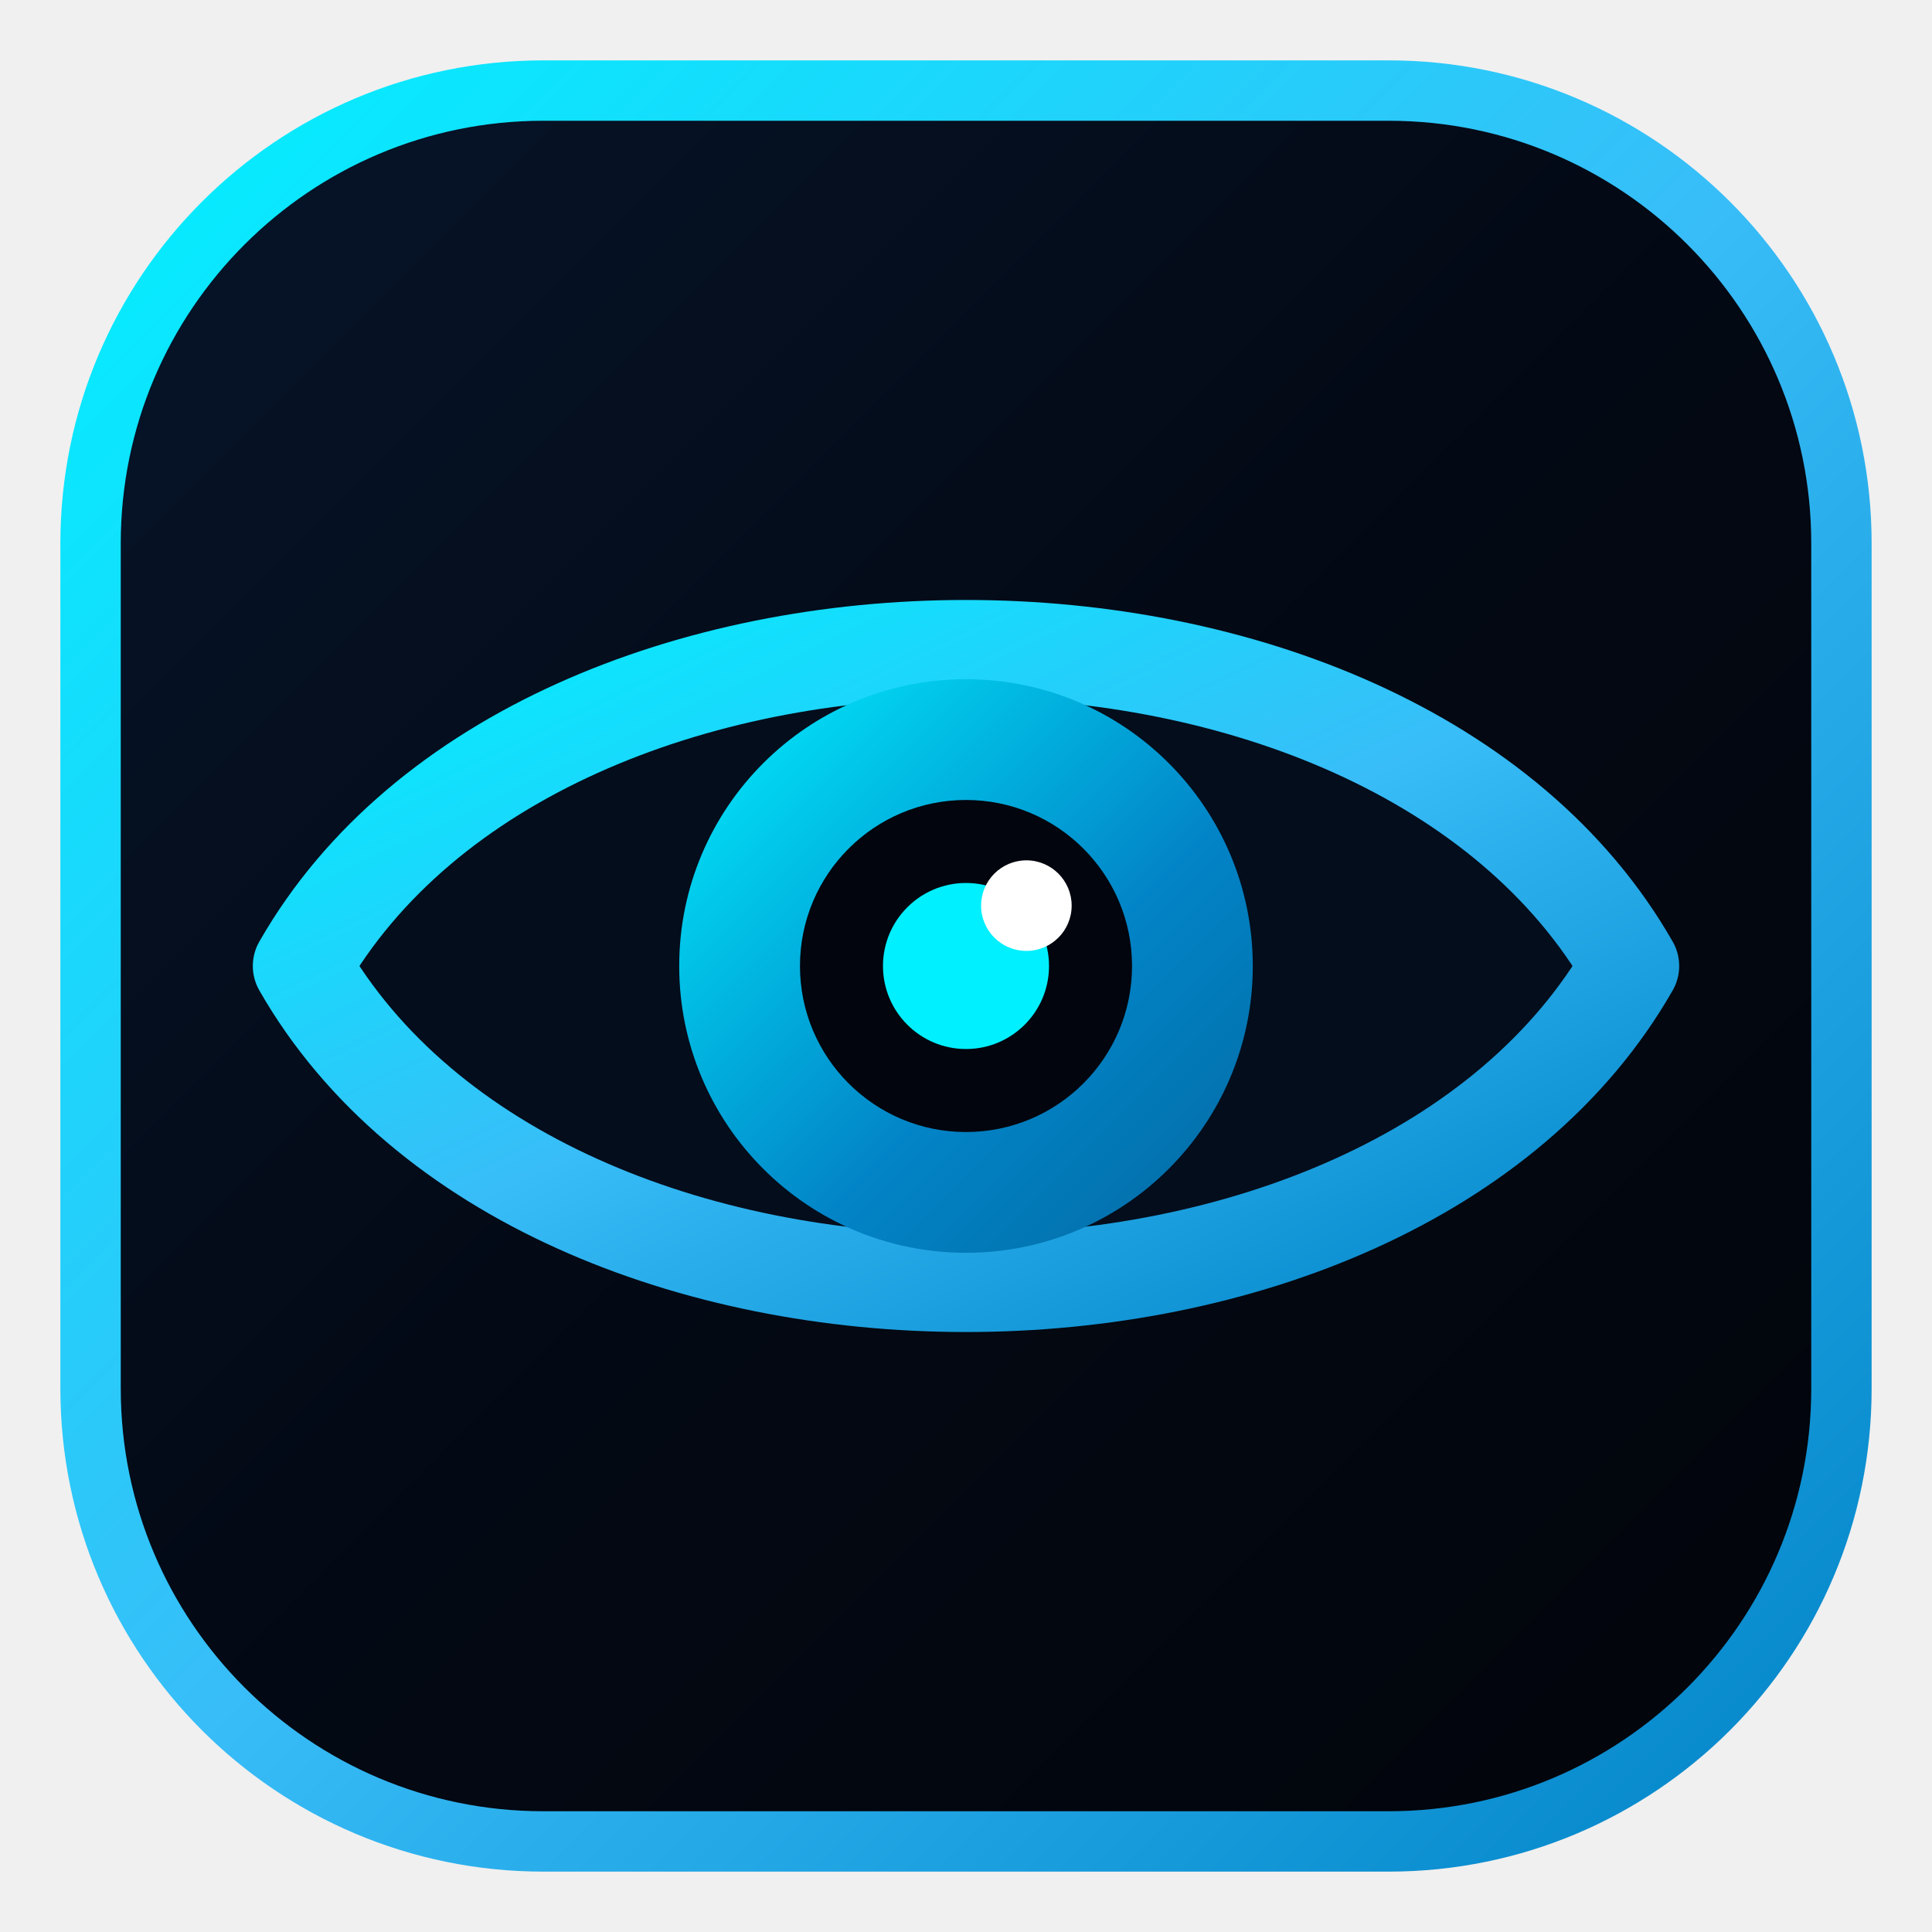
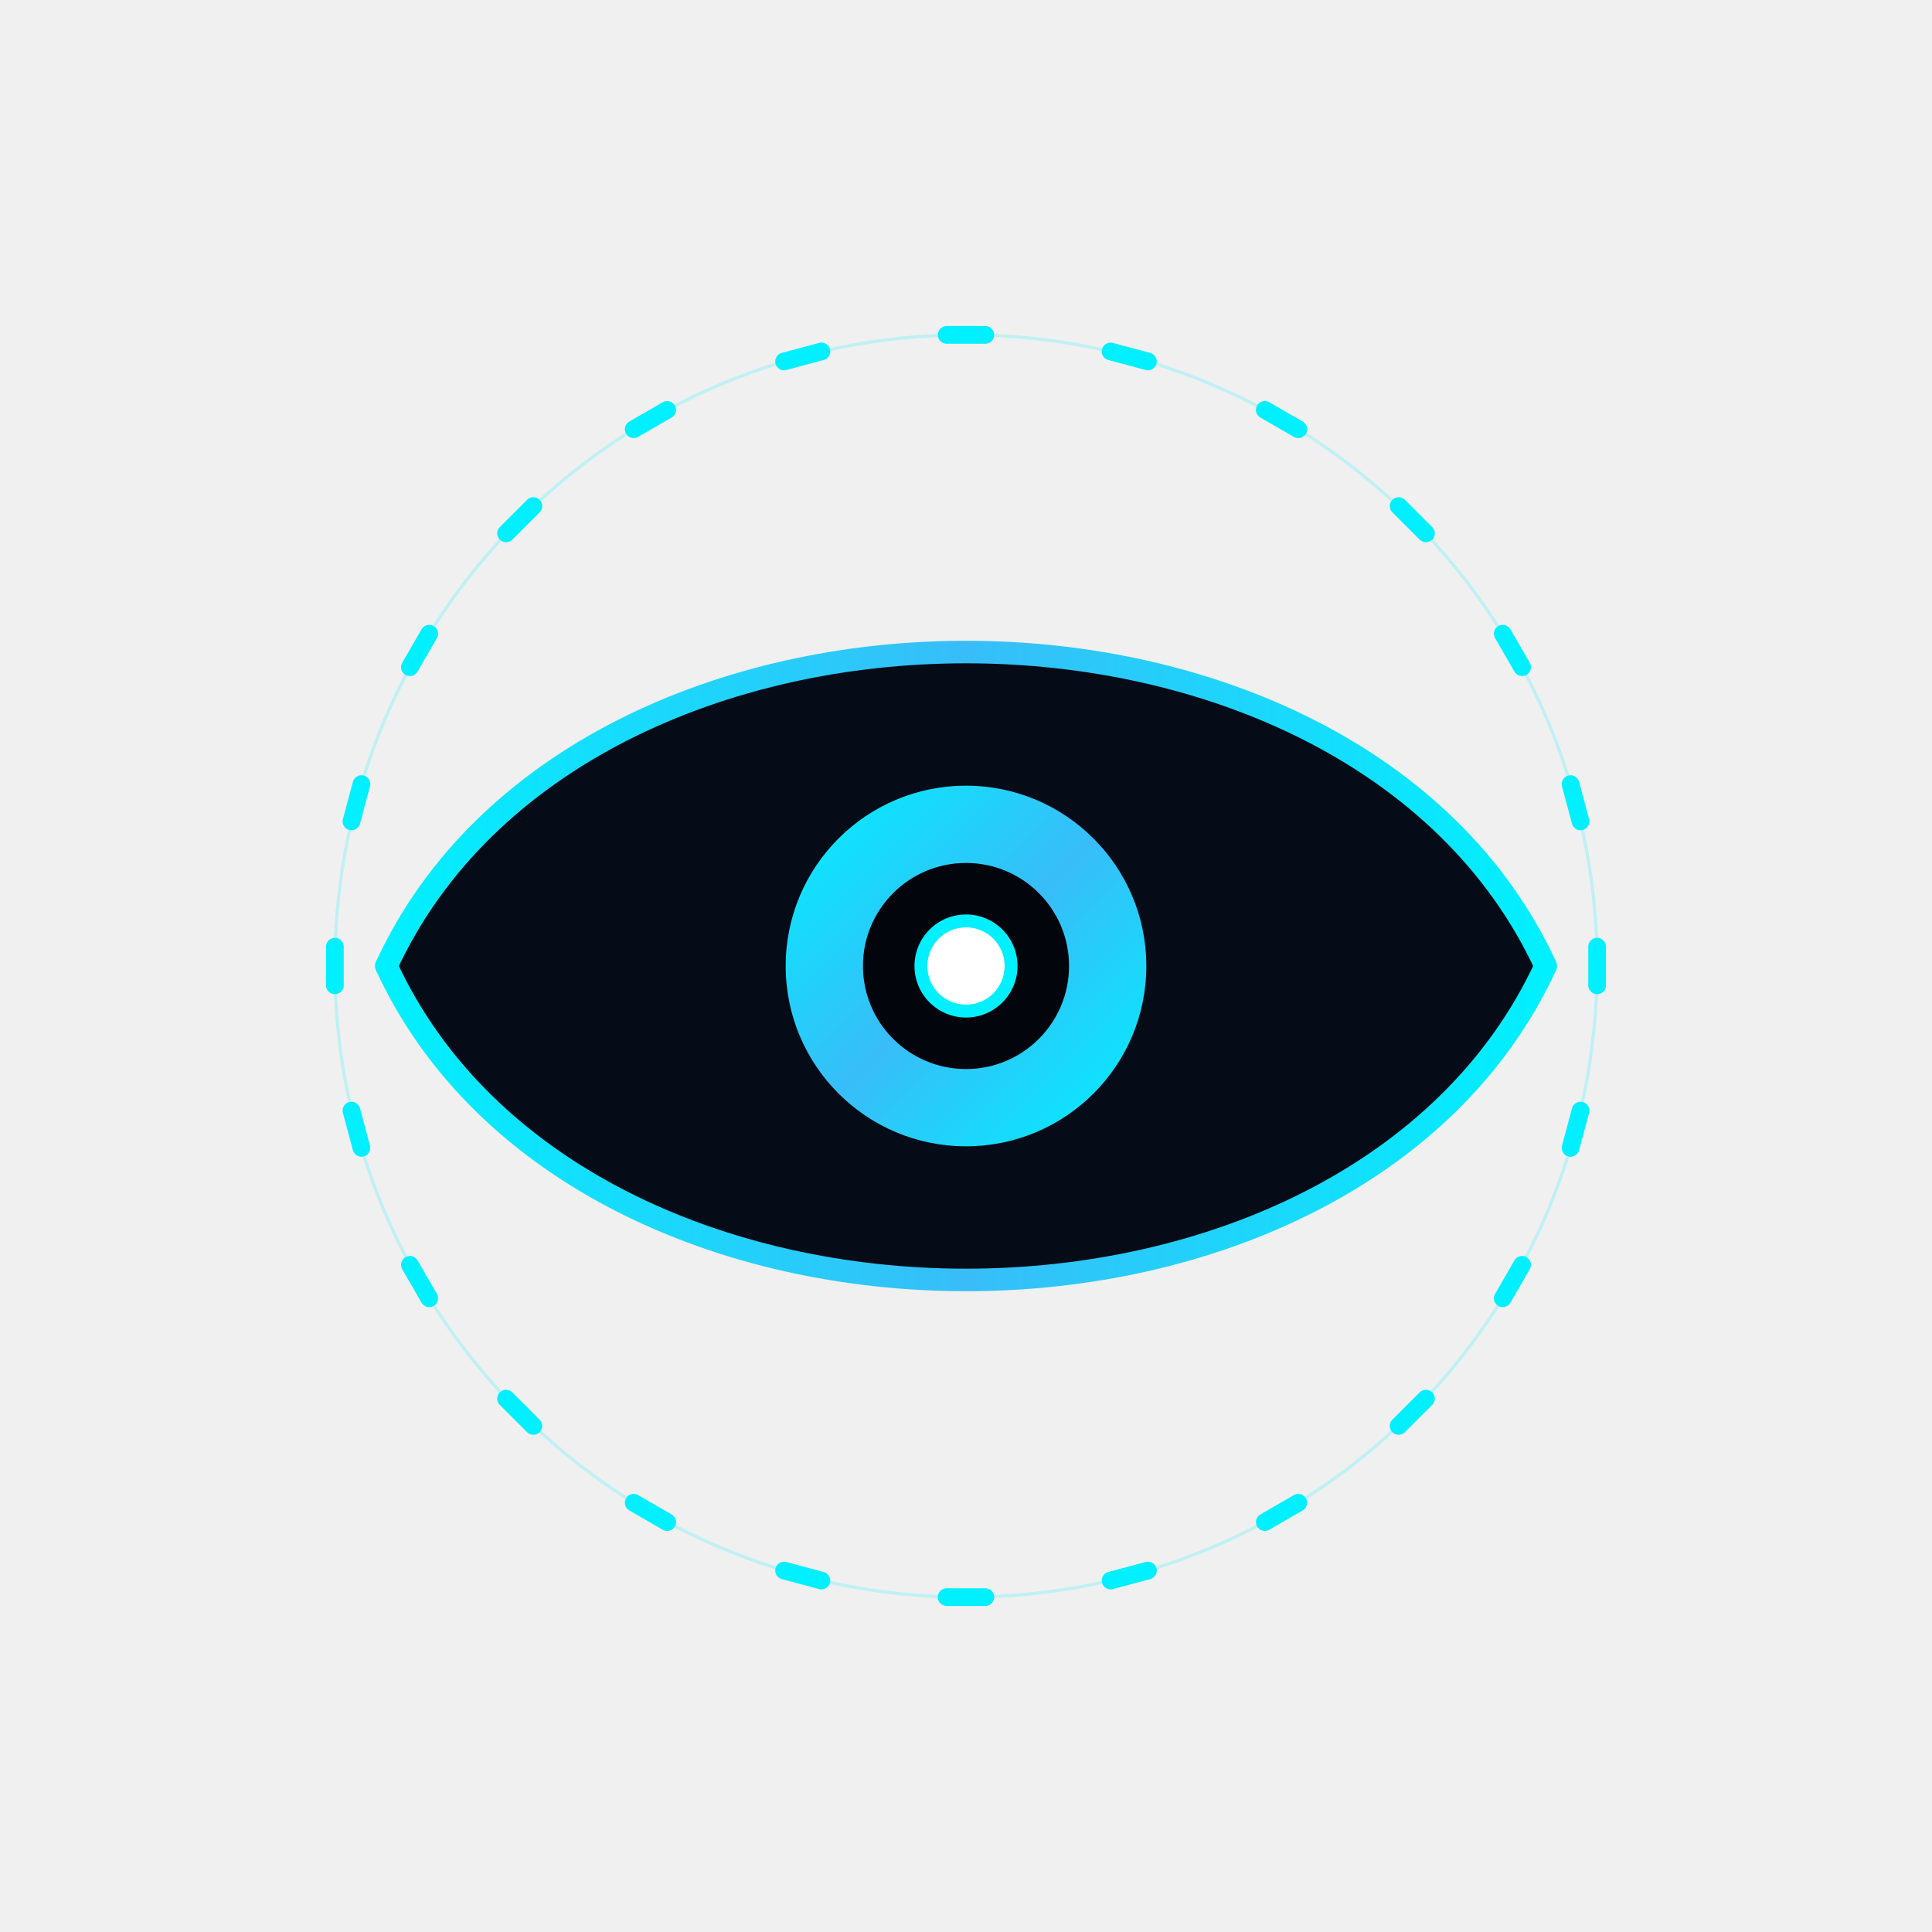
- <svg xmlns="http://www.w3.org/2000/svg" viewBox="0 0 128 128" width="100%" height="100%">
+ <svg xmlns="http://www.w3.org/2000/svg" viewBox="0 0 600 600" width="100%" height="100%">
  <defs>
-     <linearGradient id="logoBgGrad" x1="0%" y1="0%" x2="100%" y2="100%">
-       <stop offset="0%" stop-color="#07152b" />
-       <stop offset="50%" stop-color="#030914" />
-       <stop offset="100%" stop-color="#02040a" />
-     </linearGradient>
-     <linearGradient id="logoCyberBorder" x1="0%" y1="0%" x2="100%" y2="100%">
+     <linearGradient id="netraEyelidGrad" x1="0%" y1="0%" x2="100%" y2="0%">
      <stop offset="0%" stop-color="#00f0ff" />
      <stop offset="50%" stop-color="#38bdf8" />
-       <stop offset="100%" stop-color="#0284c7" />
+       <stop offset="100%" stop-color="#00f0ff" />
    </linearGradient>
-     <linearGradient id="logoIrisGrad" x1="0%" y1="0%" x2="100%" y2="100%">
+     <linearGradient id="netraDonutGrad" x1="0%" y1="0%" x2="100%" y2="100%">
      <stop offset="0%" stop-color="#00f0ff" />
-       <stop offset="60%" stop-color="#0284c7" />
-       <stop offset="100%" stop-color="#0369a1" />
+       <stop offset="50%" stop-color="#38bdf8" />
+       <stop offset="100%" stop-color="#00f0ff" />
    </linearGradient>
+     <clipPath id="netraEyeClip">
+       <path d="M 120 300 C 180 170, 420 170, 480 300 C 420 430, 180 430, 120 300 Z" />
+     </clipPath>
+     <filter id="netraGlow" x="-20%" y="-20%" width="140%" height="140%">
+       <feGaussianBlur stdDeviation="8" result="blur" />
+       <feComposite in="SourceGraphic" in2="blur" operator="over" />
+     </filter>
  </defs>
-   <rect x="6" y="6" width="116" height="116" rx="30" fill="url(#logoBgGrad)" stroke="url(#logoCyberBorder)" stroke-width="4" />
-   <path d="M 20 64 C 36 36, 92 36, 108 64 C 92 92, 36 92, 20 64 Z" fill="#040d1c" stroke="url(#logoCyberBorder)" stroke-width="6.5" stroke-linejoin="round" />
-   <circle cx="64" cy="64" r="19" fill="url(#logoIrisGrad)" />
-   <circle cx="64" cy="64" r="11" fill="#02050e" />
-   <circle cx="64" cy="64" r="5.5" fill="#00f0ff" />
-   <circle cx="68" cy="60" r="3" fill="#ffffff" />
+   <circle cx="300" cy="300" r="196" fill="none" stroke="#00f0ff" stroke-width="1" stroke-opacity="0.2" />
+   <g id="outer-tick-ring" stroke="#00f0ff" stroke-width="5.5" stroke-linecap="round">
+     <line x1="490.0" y1="300.0" x2="502.0" y2="300.0" transform="rotate(90.0, 496.0, 300.0)" />
+     <line x1="483.3" y1="350.7" x2="495.3" y2="350.7" transform="rotate(105.0, 489.3, 350.7)" />
+     <line x1="463.7" y1="398.0" x2="475.7" y2="398.0" transform="rotate(120.0, 469.7, 398.0)" />
+     <line x1="432.6" y1="438.6" x2="444.6" y2="438.6" transform="rotate(135.0, 438.6, 438.6)" />
+     <line x1="392.0" y1="469.7" x2="404.0" y2="469.7" transform="rotate(150.0, 398.0, 469.7)" />
+     <line x1="344.7" y1="489.3" x2="356.7" y2="489.3" transform="rotate(165.0, 350.7, 489.3)" />
+     <line x1="294.0" y1="496.0" x2="306.0" y2="496.0" transform="rotate(180.0, 300.0, 496.0)" />
+     <line x1="243.3" y1="489.3" x2="255.3" y2="489.3" transform="rotate(195.0, 249.3, 489.3)" />
+     <line x1="196.0" y1="469.7" x2="208.0" y2="469.7" transform="rotate(210.0, 202.0, 469.7)" />
+     <line x1="155.4" y1="438.6" x2="167.4" y2="438.6" transform="rotate(225.0, 161.4, 438.6)" />
+     <line x1="124.3" y1="398.0" x2="136.3" y2="398.0" transform="rotate(240.0, 130.3, 398.0)" />
+     <line x1="104.7" y1="350.7" x2="116.7" y2="350.7" transform="rotate(255.0, 110.7, 350.7)" />
+     <line x1="98.0" y1="300.0" x2="110.0" y2="300.0" transform="rotate(270.0, 104.0, 300.0)" />
+     <line x1="104.7" y1="249.3" x2="116.7" y2="249.3" transform="rotate(285.0, 110.7, 249.3)" />
+     <line x1="124.3" y1="202.0" x2="136.3" y2="202.0" transform="rotate(300.0, 130.3, 202.0)" />
+     <line x1="155.4" y1="161.4" x2="167.4" y2="161.4" transform="rotate(315.0, 161.4, 161.4)" />
+     <line x1="196.0" y1="130.3" x2="208.0" y2="130.3" transform="rotate(330.0, 202.0, 130.3)" />
+     <line x1="243.3" y1="110.7" x2="255.3" y2="110.7" transform="rotate(345.0, 249.3, 110.7)" />
+     <line x1="294.0" y1="104.0" x2="306.0" y2="104.0" transform="rotate(360.0, 300.0, 104.0)" />
+     <line x1="344.7" y1="110.7" x2="356.7" y2="110.7" transform="rotate(375.0, 350.7, 110.7)" />
+     <line x1="392.0" y1="130.3" x2="404.0" y2="130.3" transform="rotate(390.0, 398.0, 130.3)" />
+     <line x1="432.6" y1="161.4" x2="444.6" y2="161.4" transform="rotate(405.0, 438.6, 161.4)" />
+     <line x1="463.7" y1="202.0" x2="475.7" y2="202.0" transform="rotate(420.0, 469.7, 202.0)" />
+     <line x1="483.3" y1="249.3" x2="495.3" y2="249.3" transform="rotate(435.0, 489.3, 249.3)" />
+   </g>
+   <g id="eye-body">
+     <path d="M 120 300 C 180 170, 420 170, 480 300 C 420 430, 180 430, 120 300 Z" fill="#050c18" />
+     <g clip-path="url(#netraEyeClip)">
+       <g id="centered-iris-pupil">
+         <circle cx="300" cy="300" r="56" fill="url(#netraDonutGrad)" />
+         <circle cx="300" cy="300" r="32" fill="#02050c" />
+         <circle cx="300" cy="300" r="16" fill="#00f0ff" />
+         <circle cx="300" cy="300" r="12" fill="#ffffff" />
+       </g>
+     </g>
+     <path d="M 120 300 C 180 170, 420 170, 480 300" fill="none" stroke="url(#netraEyelidGrad)" stroke-width="7.0" stroke-linecap="round" stroke-linejoin="round" />
+     <path d="M 120 300 C 180 430, 420 430, 480 300" fill="none" stroke="url(#netraEyelidGrad)" stroke-width="7.0" stroke-linecap="round" stroke-linejoin="round" />
+   </g>
</svg>
